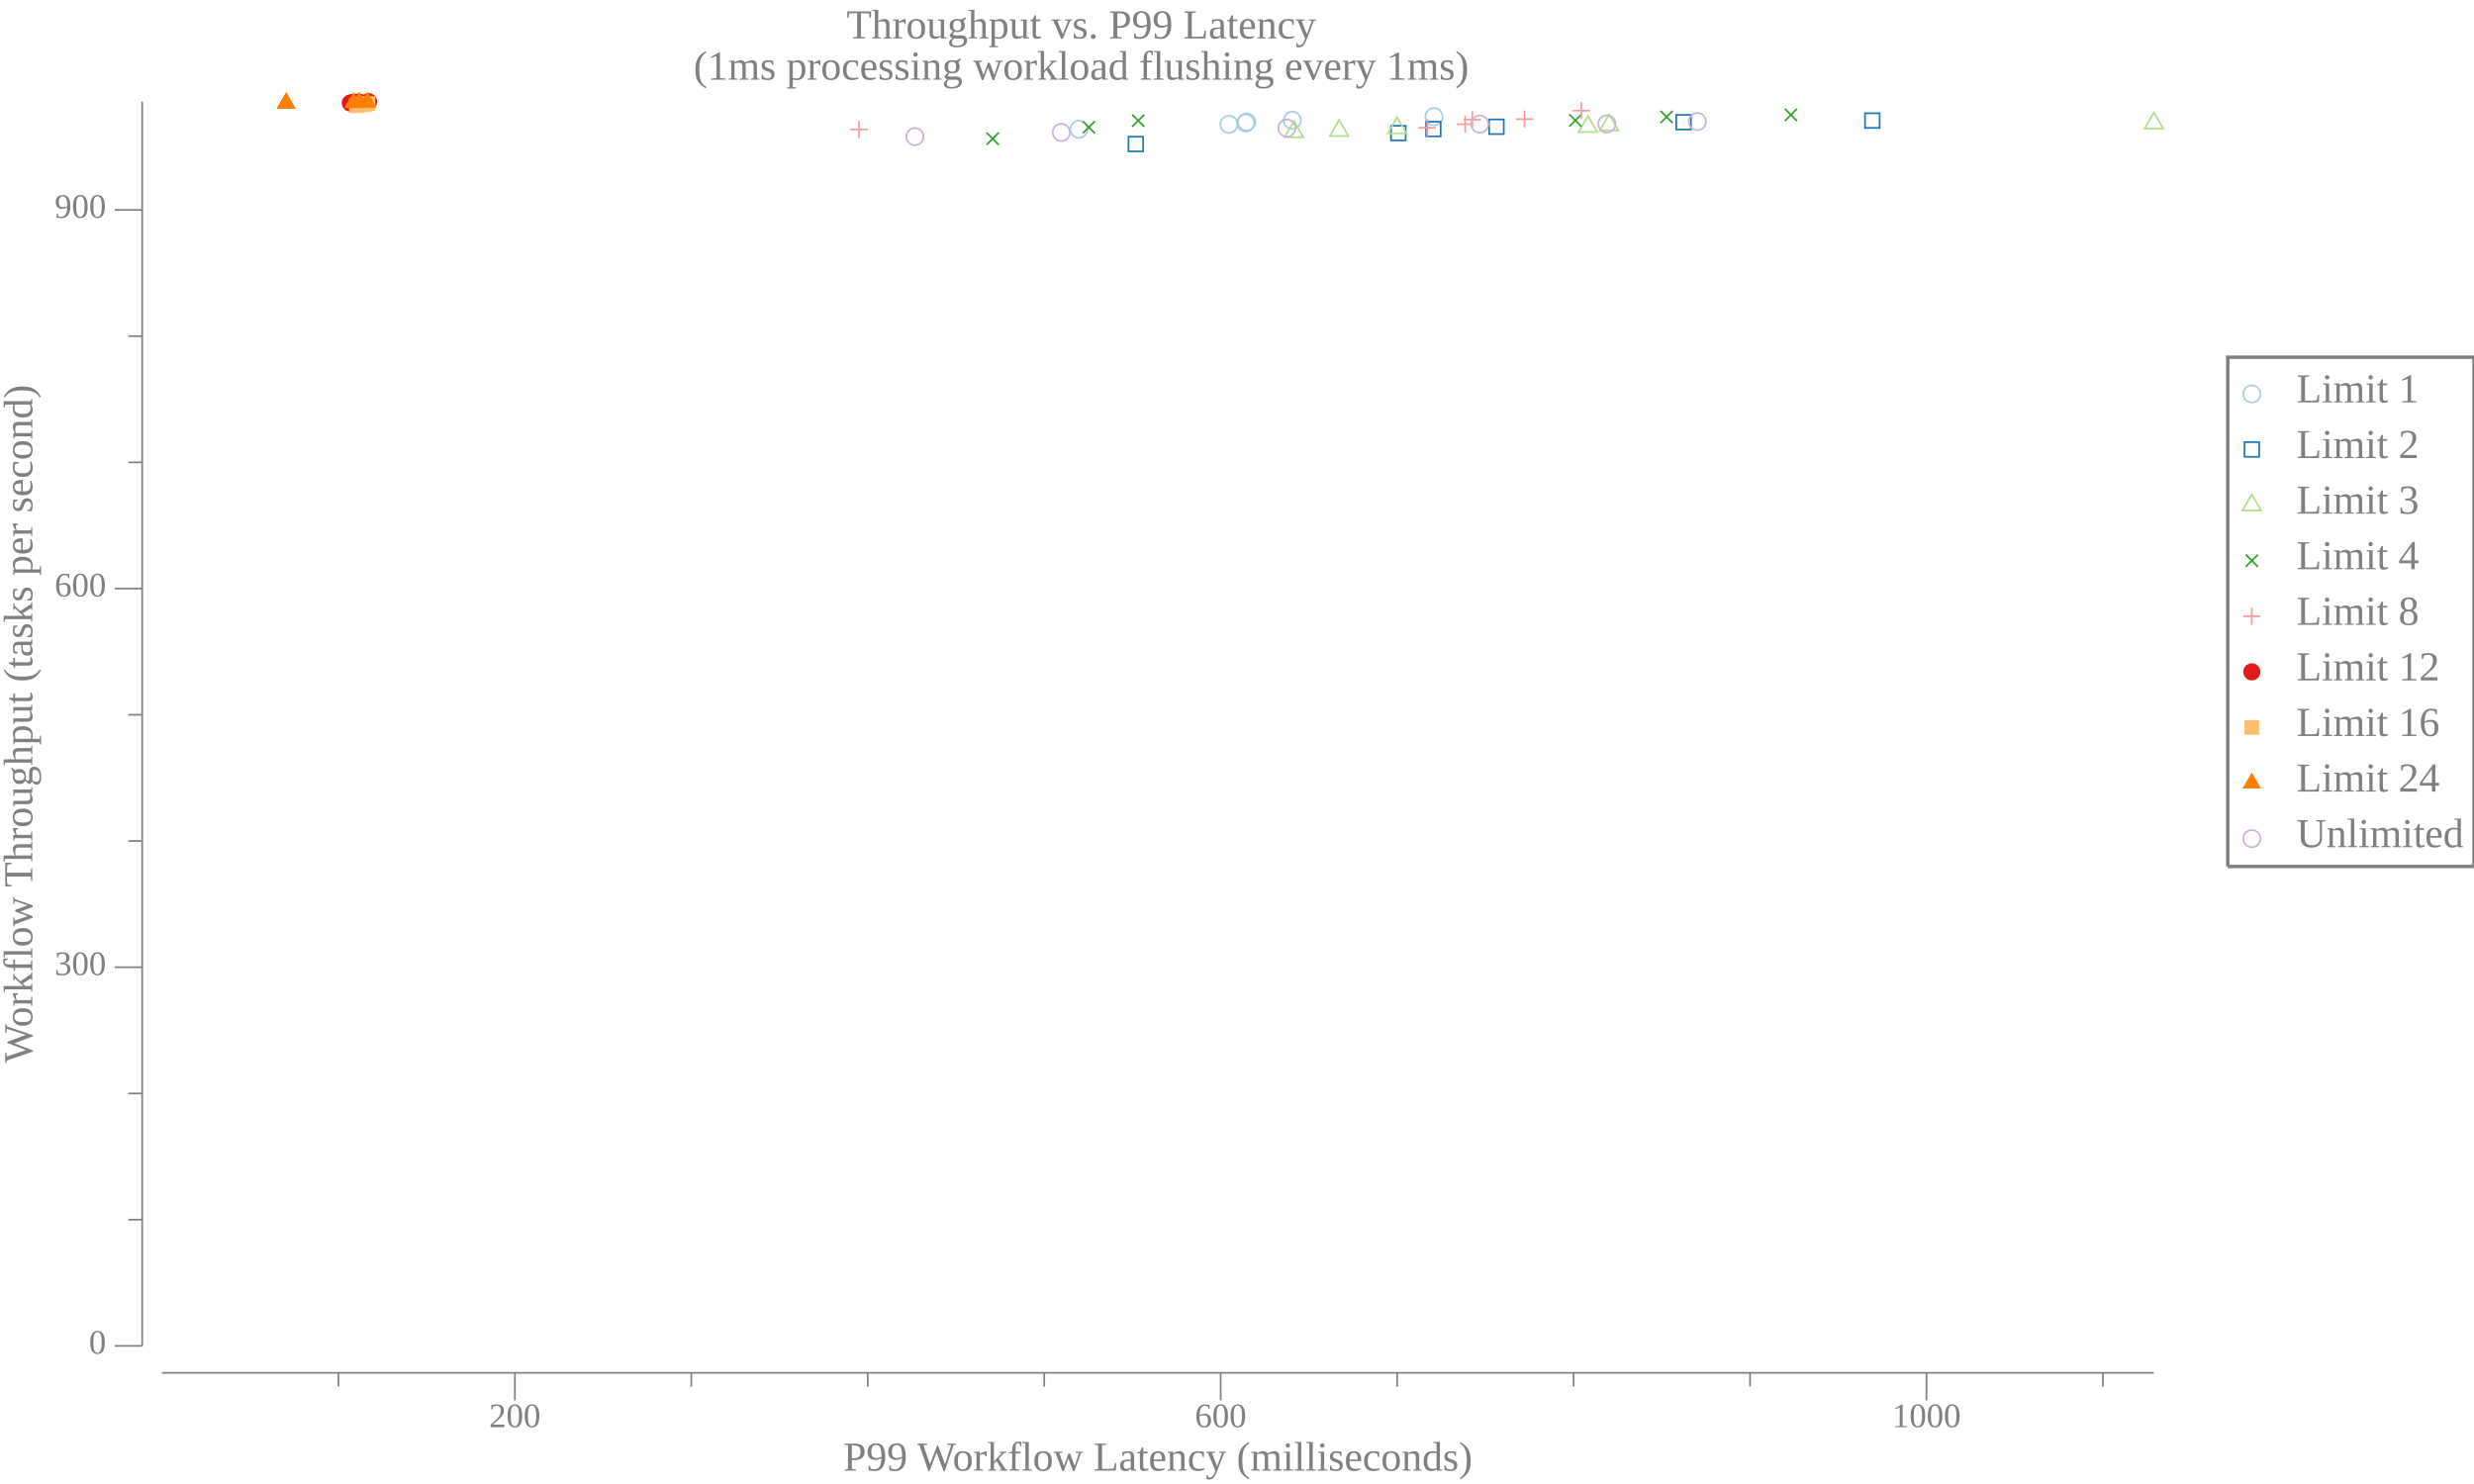
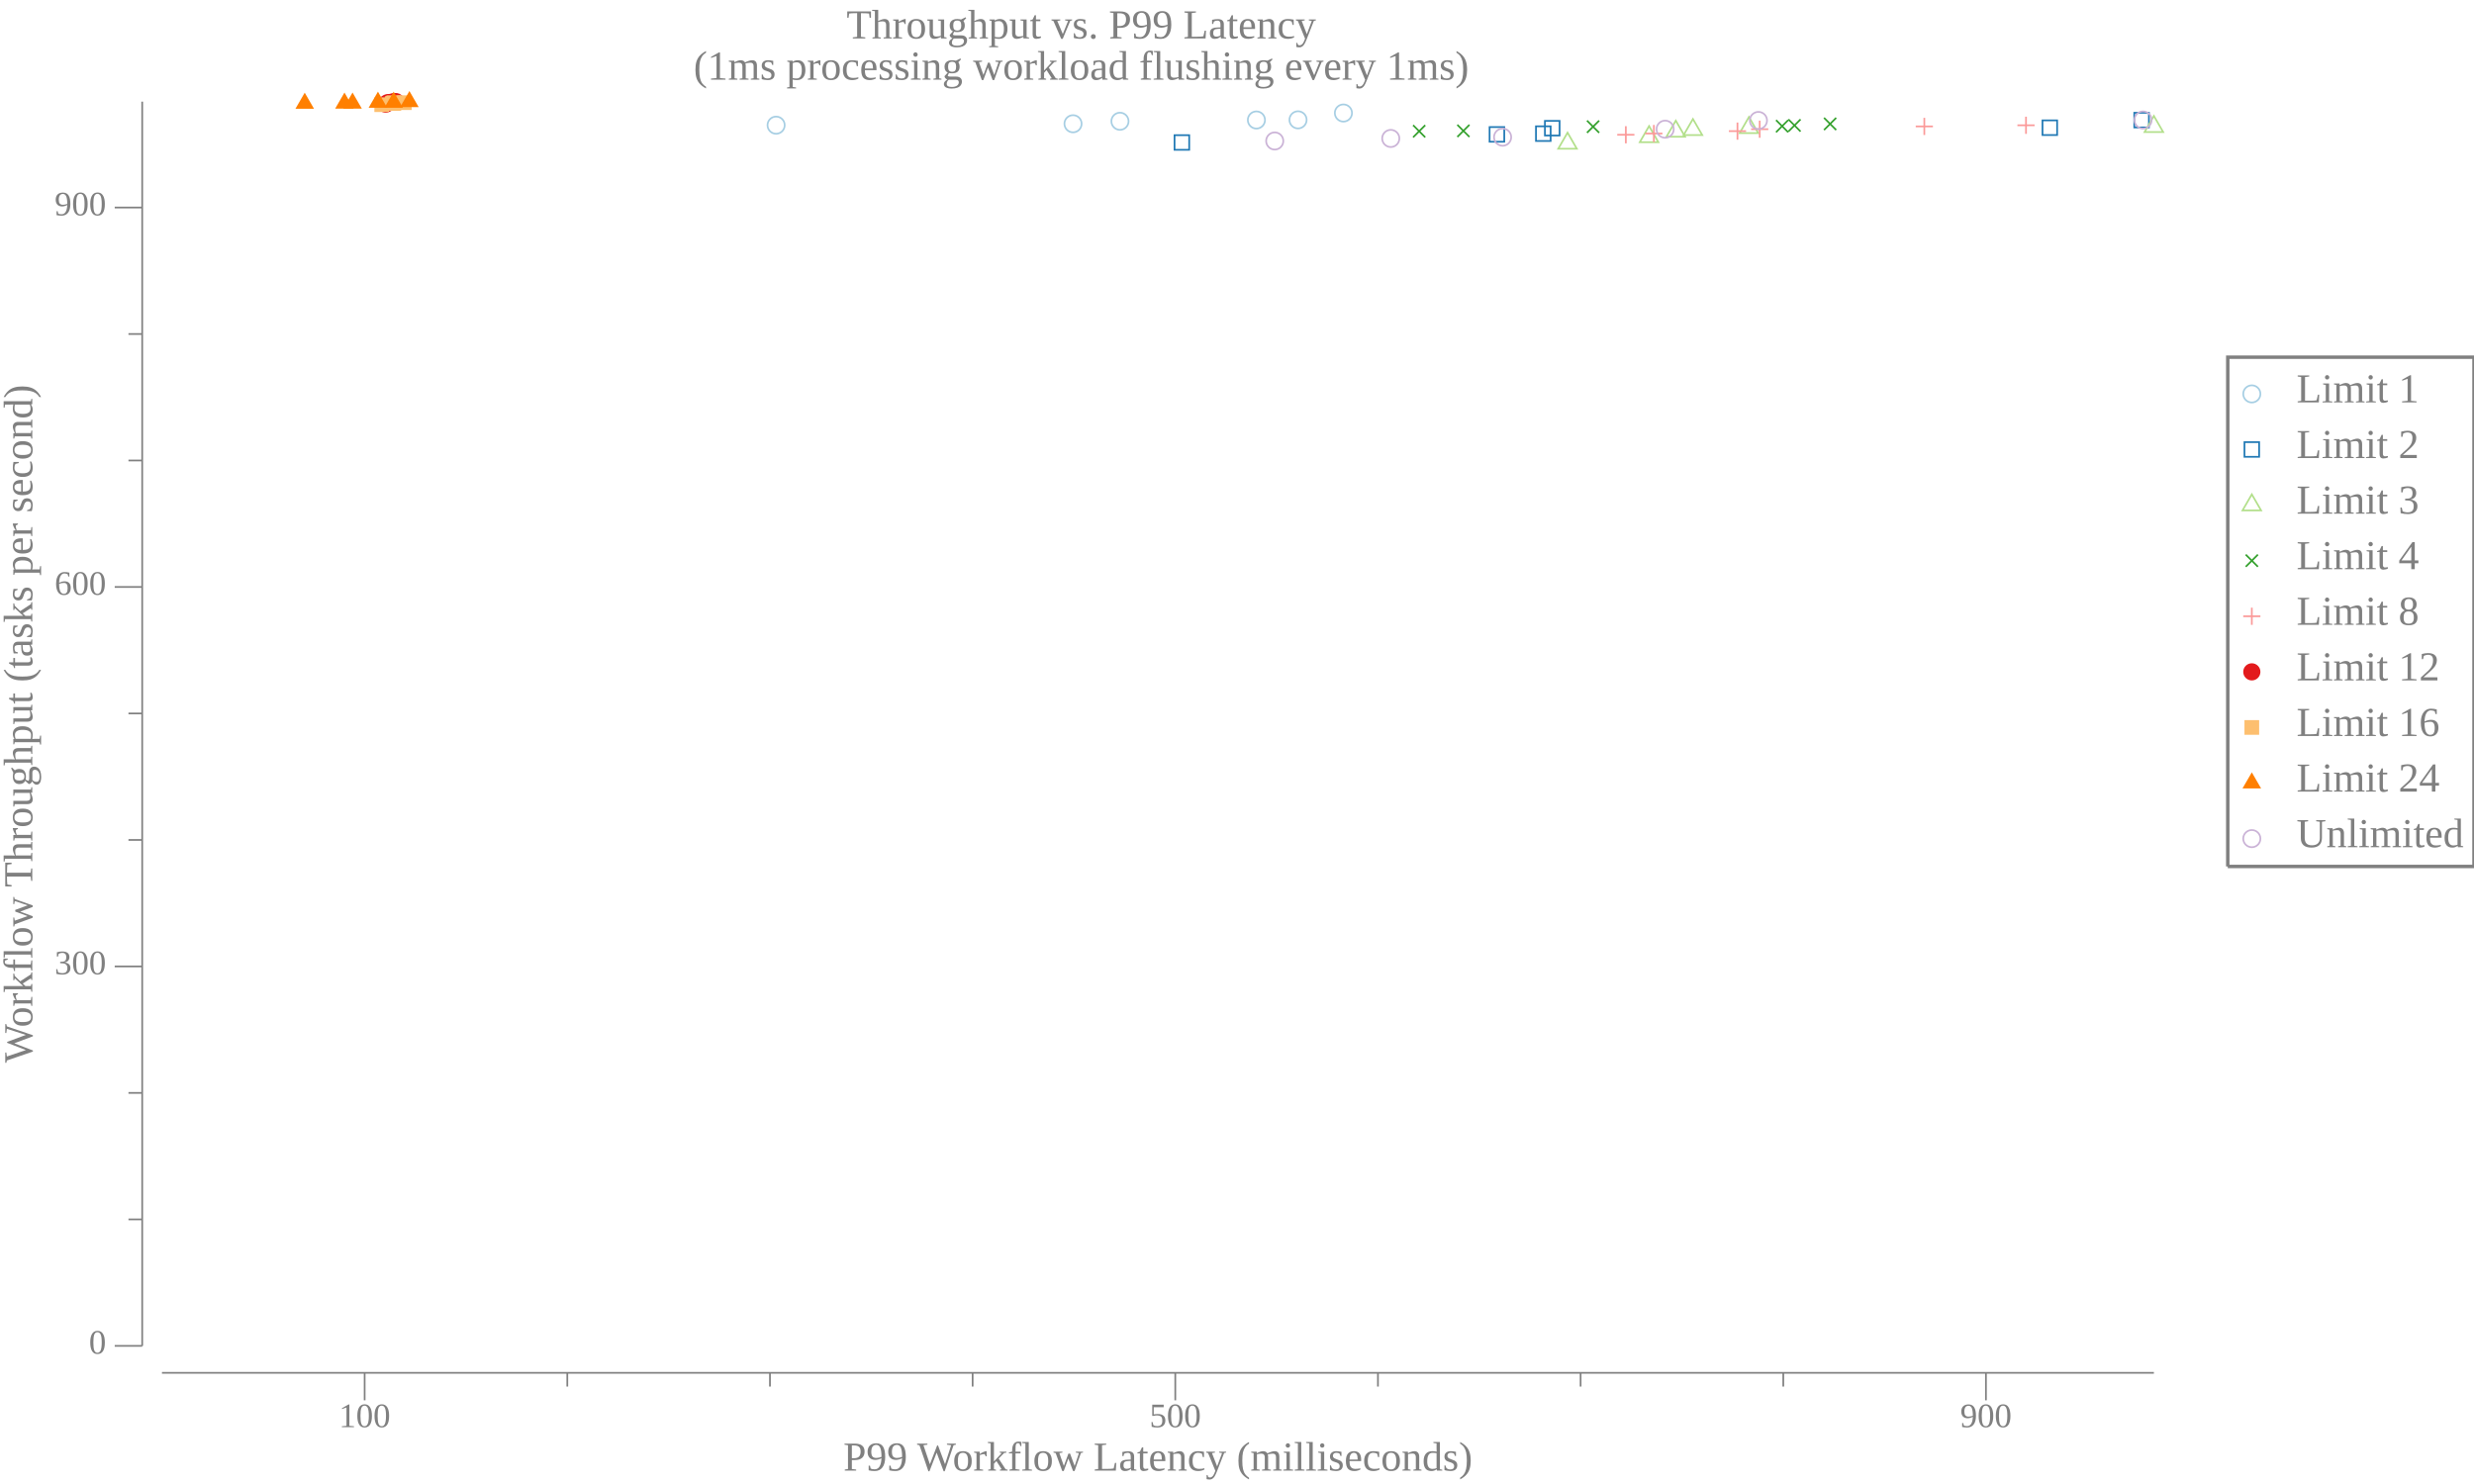
<svg xmlns="http://www.w3.org/2000/svg" width="720pt" height="432pt" viewBox="0 0 720 432">
  <g transform="scale(1, -1) translate(0, -432)">
    <path d="M657.84,317.33A2.5,2.5 0 1 1 652.84,317.33A2.5,2.5 0 1 1 657.84,317.33Z" style="fill:none;stroke:#A6CEE3;stroke-width:0.5" />
    <text x="668.34" y="-314.85" transform="scale(1, -1)" style="font-family:Liberation Serif;font-variant:normal;font-weight:normal;font-style:normal;font-size:12px;fill:#808080">Limit 1</text>
    <path d="M653.2,299.02L657.47,299.02L657.47,303.29L653.2,303.29Z" style="fill:none;stroke:#1F78B4;stroke-width:0.5" />
    <text x="668.34" y="-298.66" transform="scale(1, -1)" style="font-family:Liberation Serif;font-variant:normal;font-weight:normal;font-style:normal;font-size:12px;fill:#808080">Limit 2</text>
    <path d="M655.34,288.09L652.63,283.41L658.04,283.41Z" style="fill:none;stroke:#B2DF8A;stroke-width:0.5" />
    <text x="668.34" y="-282.48" transform="scale(1, -1)" style="font-family:Liberation Serif;font-variant:normal;font-weight:normal;font-style:normal;font-size:12px;fill:#808080">Limit 3</text>
    <path d="M653.57,267.02L657.11,270.55" style="fill:none;stroke:#33A02C;stroke-width:0.5" />
    <path d="M653.57,270.55L657.11,267.02" style="fill:none;stroke:#33A02C;stroke-width:0.5" />
    <text x="668.34" y="-266.3" transform="scale(1, -1)" style="font-family:Liberation Serif;font-variant:normal;font-weight:normal;font-style:normal;font-size:12px;fill:#808080">Limit 4</text>
    <path d="M655.34,255.1L655.34,250.1" style="fill:none;stroke:#FB9A99;stroke-width:0.5" />
    <path d="M652.84,252.6L657.84,252.6" style="fill:none;stroke:#FB9A99;stroke-width:0.5" />
    <text x="668.34" y="-250.11" transform="scale(1, -1)" style="font-family:Liberation Serif;font-variant:normal;font-weight:normal;font-style:normal;font-size:12px;fill:#808080">Limit 8</text>
    <path d="M657.84,236.42A2.5,2.5 0 1 1 652.84,236.42A2.5,2.5 0 1 1 657.84,236.42Z" style="fill:#E31A1C" />
    <text x="668.34" y="-233.93" transform="scale(1, -1)" style="font-family:Liberation Serif;font-variant:normal;font-weight:normal;font-style:normal;font-size:12px;fill:#808080">Limit 12</text>
    <path d="M653.2,218.1L657.47,218.1L657.47,222.37L653.2,222.37Z" style="fill:#FDBF6F" />
    <text x="668.34" y="-217.75" transform="scale(1, -1)" style="font-family:Liberation Serif;font-variant:normal;font-weight:normal;font-style:normal;font-size:12px;fill:#808080">Limit 16</text>
    <path d="M655.34,207.17L652.63,202.49L658.04,202.49Z" style="fill:#FF7F00" />
    <text x="668.34" y="-201.56" transform="scale(1, -1)" style="font-family:Liberation Serif;font-variant:normal;font-weight:normal;font-style:normal;font-size:12px;fill:#808080">Limit 24</text>
    <path d="M657.84,187.87A2.5,2.5 0 1 1 652.84,187.87A2.5,2.5 0 1 1 657.84,187.87Z" style="fill:none;stroke:#CAB2D6;stroke-width:0.5" />
    <text x="668.34" y="-185.38" transform="scale(1, -1)" style="font-family:Liberation Serif;font-variant:normal;font-weight:normal;font-style:normal;font-size:12px;fill:#808080">Unlimited</text>
    <path d="M648.34,179.77L648.34,328.02L720,328.02L720,179.77L648.34,179.77" style="fill:none;stroke:#808080" />
    <path d="M0,0L629.34,0L629.34,432L0,432Z" style="fill:#-8000000000000000-8000000000000000-8000000000000000;fill-opacity:0" />
    <text x="246.35" y="-420.81" transform="scale(1, -1)" style="font-family:Liberation Serif;font-variant:normal;font-weight:normal;font-style:normal;font-size:12px;fill:#808080">Throughput vs. P99 Latency</text>
    <text x="201.86" y="-408.81" transform="scale(1, -1)" style="font-family:Liberation Serif;font-variant:normal;font-weight:normal;font-style:normal;font-size:12px;fill:#808080">(1ms processing workload flushing every 1ms)</text>
    <text x="245.43" y="-3.902" transform="scale(1, -1)" style="font-family:Liberation Serif;font-variant:normal;font-weight:normal;font-style:normal;font-size:12px;fill:#808080">P99 Workflow Latency (milliseconds)</text>
-     <text x="142.34" y="-16.541" transform="scale(1, -1)" style="font-family:Liberation Serif;font-variant:normal;font-weight:normal;font-style:normal;font-size:10px;fill:#808080">200</text>
-     <text x="347.75" y="-16.541" transform="scale(1, -1)" style="font-family:Liberation Serif;font-variant:normal;font-weight:normal;font-style:normal;font-size:10px;fill:#808080">600</text>
-     <text x="550.66" y="-16.541" transform="scale(1, -1)" style="font-family:Liberation Serif;font-variant:normal;font-weight:normal;font-style:normal;font-size:10px;fill:#808080">1000</text>
-     <path d="M149.84,24.363L149.84,32.363" style="fill:none;stroke:#808080;stroke-width:0.5" />
-     <path d="M355.25,24.363L355.25,32.363" style="fill:none;stroke:#808080;stroke-width:0.5" />
-     <path d="M560.66,24.363L560.66,32.363" style="fill:none;stroke:#808080;stroke-width:0.5" />
-     <path d="M98.487,28.363L98.487,32.363" style="fill:none;stroke:#808080;stroke-width:0.5" />
-     <path d="M201.19,28.363L201.19,32.363" style="fill:none;stroke:#808080;stroke-width:0.5" />
-     <path d="M252.54,28.363L252.54,32.363" style="fill:none;stroke:#808080;stroke-width:0.5" />
-     <path d="M303.9,28.363L303.9,32.363" style="fill:none;stroke:#808080;stroke-width:0.5" />
-     <path d="M406.6,28.363L406.6,32.363" style="fill:none;stroke:#808080;stroke-width:0.5" />
-     <path d="M457.95,28.363L457.95,32.363" style="fill:none;stroke:#808080;stroke-width:0.5" />
-     <path d="M509.3,28.363L509.3,32.363" style="fill:none;stroke:#808080;stroke-width:0.5" />
-     <path d="M612.01,28.363L612.01,32.363" style="fill:none;stroke:#808080;stroke-width:0.5" />
+     <text x="98.616" y="-16.541" transform="scale(1, -1)" style="font-family:Liberation Serif;font-variant:normal;font-weight:normal;font-style:normal;font-size:10px;fill:#808080">100</text>
+     <text x="334.54" y="-16.541" transform="scale(1, -1)" style="font-family:Liberation Serif;font-variant:normal;font-weight:normal;font-style:normal;font-size:10px;fill:#808080">500</text>
+     <text x="570.46" y="-16.541" transform="scale(1, -1)" style="font-family:Liberation Serif;font-variant:normal;font-weight:normal;font-style:normal;font-size:10px;fill:#808080">900</text>
+     <path d="M106.12,24.363L106.12,32.363" style="fill:none;stroke:#808080;stroke-width:0.5" />
+     <path d="M342.04,24.363L342.04,32.363" style="fill:none;stroke:#808080;stroke-width:0.5" />
+     <path d="M577.96,24.363L577.96,32.363" style="fill:none;stroke:#808080;stroke-width:0.5" />
+     <path d="M165.1,28.363L165.1,32.363" style="fill:none;stroke:#808080;stroke-width:0.5" />
+     <path d="M224.08,28.363L224.08,32.363" style="fill:none;stroke:#808080;stroke-width:0.5" />
+     <path d="M283.06,28.363L283.06,32.363" style="fill:none;stroke:#808080;stroke-width:0.5" />
+     <path d="M401.02,28.363L401.02,32.363" style="fill:none;stroke:#808080;stroke-width:0.5" />
+     <path d="M460,28.363L460,32.363" style="fill:none;stroke:#808080;stroke-width:0.5" />
+     <path d="M518.98,28.363L518.98,32.363" style="fill:none;stroke:#808080;stroke-width:0.5" />
    <path d="M47.135,32.363L626.84,32.363" style="fill:none;stroke:#808080;stroke-width:0.5" />
    <g transform="rotate(90)">
      <text x="122.59" y="9.387" transform="scale(1, -1)" style="font-family:Liberation Serif;font-variant:normal;font-weight:normal;font-style:normal;font-size:12px;fill:#808080">Workflow Throughput (tasks per second)</text>
    </g>
    <text x="25.885" y="-37.924" transform="scale(1, -1)" style="font-family:Liberation Serif;font-variant:normal;font-weight:normal;font-style:normal;font-size:10px;fill:#808080">0</text>
-     <text x="15.885" y="-148.15" transform="scale(1, -1)" style="font-family:Liberation Serif;font-variant:normal;font-weight:normal;font-style:normal;font-size:10px;fill:#808080">300</text>
-     <text x="15.885" y="-258.38" transform="scale(1, -1)" style="font-family:Liberation Serif;font-variant:normal;font-weight:normal;font-style:normal;font-size:10px;fill:#808080">600</text>
-     <text x="15.885" y="-368.6" transform="scale(1, -1)" style="font-family:Liberation Serif;font-variant:normal;font-weight:normal;font-style:normal;font-size:10px;fill:#808080">900</text>
+     <text x="15.885" y="-148.39" transform="scale(1, -1)" style="font-family:Liberation Serif;font-variant:normal;font-weight:normal;font-style:normal;font-size:10px;fill:#808080">300</text>
+     <text x="15.885" y="-258.85" transform="scale(1, -1)" style="font-family:Liberation Serif;font-variant:normal;font-weight:normal;font-style:normal;font-size:10px;fill:#808080">600</text>
+     <text x="15.885" y="-369.31" transform="scale(1, -1)" style="font-family:Liberation Serif;font-variant:normal;font-weight:normal;font-style:normal;font-size:10px;fill:#808080">900</text>
    <path d="M33.385,40.209L41.385,40.209" style="fill:none;stroke:#808080;stroke-width:0.5" />
-     <path d="M33.385,150.44L41.385,150.44" style="fill:none;stroke:#808080;stroke-width:0.5" />
-     <path d="M33.385,260.66L41.385,260.66" style="fill:none;stroke:#808080;stroke-width:0.5" />
-     <path d="M33.385,370.89L41.385,370.89" style="fill:none;stroke:#808080;stroke-width:0.5" />
-     <path d="M37.385,76.951L41.385,76.951" style="fill:none;stroke:#808080;stroke-width:0.5" />
-     <path d="M37.385,113.69L41.385,113.69" style="fill:none;stroke:#808080;stroke-width:0.5" />
-     <path d="M37.385,187.18L41.385,187.18" style="fill:none;stroke:#808080;stroke-width:0.5" />
-     <path d="M37.385,223.92L41.385,223.92" style="fill:none;stroke:#808080;stroke-width:0.5" />
-     <path d="M37.385,297.4L41.385,297.4" style="fill:none;stroke:#808080;stroke-width:0.5" />
-     <path d="M37.385,334.15L41.385,334.15" style="fill:none;stroke:#808080;stroke-width:0.5" />
+     <path d="M33.385,150.67L41.385,150.67" style="fill:none;stroke:#808080;stroke-width:0.5" />
+     <path d="M33.385,261.13L41.385,261.13" style="fill:none;stroke:#808080;stroke-width:0.5" />
+     <path d="M33.385,371.59L41.385,371.59" style="fill:none;stroke:#808080;stroke-width:0.5" />
+     <path d="M37.385,77.029L41.385,77.029" style="fill:none;stroke:#808080;stroke-width:0.5" />
+     <path d="M37.385,113.85L41.385,113.85" style="fill:none;stroke:#808080;stroke-width:0.5" />
+     <path d="M37.385,187.49L41.385,187.49" style="fill:none;stroke:#808080;stroke-width:0.5" />
+     <path d="M37.385,224.31L41.385,224.31" style="fill:none;stroke:#808080;stroke-width:0.5" />
+     <path d="M37.385,297.95L41.385,297.95" style="fill:none;stroke:#808080;stroke-width:0.5" />
+     <path d="M37.385,334.77L41.385,334.77" style="fill:none;stroke:#808080;stroke-width:0.5" />
    <path d="M41.385,40.209L41.385,402.41" style="fill:none;stroke:#808080;stroke-width:0.5" />
-     <path d="M316.51,394.37A2.5,2.5 0 1 1 311.51,394.37A2.5,2.5 0 1 1 316.51,394.37Z" style="fill:none;stroke:#A6CEE3;stroke-width:0.5" />
-     <path d="M360.15,395.8A2.5,2.5 0 1 1 355.15,395.8A2.5,2.5 0 1 1 360.15,395.8Z" style="fill:none;stroke:#A6CEE3;stroke-width:0.5" />
-     <path d="M365.04,396.2A2.5,2.5 0 1 1 360.04,396.2A2.5,2.5 0 1 1 365.04,396.2Z" style="fill:none;stroke:#A6CEE3;stroke-width:0.5" />
-     <path d="M365.32,396.5A2.5,2.5 0 1 1 360.32,396.5A2.5,2.5 0 1 1 365.32,396.5Z" style="fill:none;stroke:#A6CEE3;stroke-width:0.5" />
-     <path d="M378.59,396.97A2.5,2.5 0 1 1 373.59,396.97A2.5,2.5 0 1 1 378.59,396.97Z" style="fill:none;stroke:#A6CEE3;stroke-width:0.5" />
-     <path d="M419.83,398.04A2.5,2.5 0 1 1 414.83,398.04A2.5,2.5 0 1 1 419.83,398.04Z" style="fill:none;stroke:#A6CEE3;stroke-width:0.5" />
-     <path d="M328.42,387.93L332.69,387.93L332.69,392.2L328.42,392.2Z" style="fill:none;stroke:#1F78B4;stroke-width:0.5" />
-     <path d="M404.82,391.13L409.09,391.13L409.09,395.4L404.82,395.4Z" style="fill:none;stroke:#1F78B4;stroke-width:0.5" />
-     <path d="M415.01,392.31L419.27,392.31L419.27,396.57L415.01,396.57Z" style="fill:none;stroke:#1F78B4;stroke-width:0.5" />
-     <path d="M433.38,392.97L437.64,392.97L437.64,397.23L433.38,397.23Z" style="fill:none;stroke:#1F78B4;stroke-width:0.5" />
-     <path d="M487.84,394.29L492.11,394.29L492.11,398.56L487.84,398.56Z" style="fill:none;stroke:#1F78B4;stroke-width:0.5" />
-     <path d="M542.76,394.77L547.03,394.77L547.03,399.03L542.76,399.03Z" style="fill:none;stroke:#1F78B4;stroke-width:0.5" />
-     <path d="M376.59,396.76L373.88,392.07L379.29,392.07Z" style="fill:none;stroke:#B2DF8A;stroke-width:0.5" />
-     <path d="M389.72,397.09L387.01,392.4L392.43,392.4Z" style="fill:none;stroke:#B2DF8A;stroke-width:0.5" />
-     <path d="M406.57,397.86L403.87,393.17L409.28,393.17Z" style="fill:none;stroke:#B2DF8A;stroke-width:0.5" />
-     <path d="M462.14,398.26L459.43,393.57L464.84,393.57Z" style="fill:none;stroke:#B2DF8A;stroke-width:0.5" />
-     <path d="M468.29,398.7L465.58,394.02L470.99,394.02Z" style="fill:none;stroke:#B2DF8A;stroke-width:0.5" />
-     <path d="M626.84,399.25L624.13,394.57L629.54,394.57Z" style="fill:none;stroke:#B2DF8A;stroke-width:0.5" />
-     <path d="M287.12,389.84L290.65,393.38" style="fill:none;stroke:#33A02C;stroke-width:0.5" />
-     <path d="M287.12,393.38L290.65,389.84" style="fill:none;stroke:#33A02C;stroke-width:0.5" />
-     <path d="M315.12,393.19L318.65,396.72" style="fill:none;stroke:#33A02C;stroke-width:0.5" />
-     <path d="M315.12,396.72L318.65,393.19" style="fill:none;stroke:#33A02C;stroke-width:0.5" />
-     <path d="M329.47,395.1L333.01,398.63" style="fill:none;stroke:#33A02C;stroke-width:0.5" />
-     <path d="M329.47,398.63L333.01,395.1" style="fill:none;stroke:#33A02C;stroke-width:0.5" />
-     <path d="M456.72,395.17L460.25,398.71" style="fill:none;stroke:#33A02C;stroke-width:0.5" />
-     <path d="M456.72,398.71L460.25,395.17" style="fill:none;stroke:#33A02C;stroke-width:0.5" />
-     <path d="M483.26,396.2L486.79,399.73" style="fill:none;stroke:#33A02C;stroke-width:0.5" />
-     <path d="M483.26,399.73L486.79,396.2" style="fill:none;stroke:#33A02C;stroke-width:0.5" />
-     <path d="M519.43,396.79L522.96,400.32" style="fill:none;stroke:#33A02C;stroke-width:0.5" />
-     <path d="M519.43,400.32L522.96,396.79" style="fill:none;stroke:#33A02C;stroke-width:0.5" />
-     <path d="M250.01,396.83L250.01,391.83" style="fill:none;stroke:#FB9A99;stroke-width:0.5" />
-     <path d="M247.51,394.33L252.51,394.33" style="fill:none;stroke:#FB9A99;stroke-width:0.5" />
-     <path d="M415.36,397.31L415.36,392.31" style="fill:none;stroke:#FB9A99;stroke-width:0.5" />
-     <path d="M412.86,394.81L417.86,394.81" style="fill:none;stroke:#FB9A99;stroke-width:0.5" />
-     <path d="M426.39,398.34L426.39,393.34" style="fill:none;stroke:#FB9A99;stroke-width:0.5" />
-     <path d="M423.89,395.84L428.89,395.84" style="fill:none;stroke:#FB9A99;stroke-width:0.5" />
-     <path d="M428.47,399.66L428.47,394.66" style="fill:none;stroke:#FB9A99;stroke-width:0.5" />
-     <path d="M425.97,397.16L430.97,397.16" style="fill:none;stroke:#FB9A99;stroke-width:0.5" />
-     <path d="M443.67,399.84L443.67,394.84" style="fill:none;stroke:#FB9A99;stroke-width:0.5" />
-     <path d="M441.17,397.34L446.17,397.34" style="fill:none;stroke:#FB9A99;stroke-width:0.5" />
-     <path d="M460.17,402.3L460.17,397.3" style="fill:none;stroke:#FB9A99;stroke-width:0.5" />
-     <path d="M457.67,399.8L462.67,399.8" style="fill:none;stroke:#FB9A99;stroke-width:0.5" />
-     <path d="M104.45,402.01A2.5,2.5 0 1 1 99.448,402.01A2.5,2.5 0 1 1 104.45,402.01Z" style="fill:#E31A1C" />
-     <path d="M105.16,402.12A2.5,2.5 0 1 1 100.16,402.12A2.5,2.5 0 1 1 105.16,402.12Z" style="fill:#E31A1C" />
-     <path d="M105.58,402.12A2.5,2.5 0 1 1 100.58,402.12A2.5,2.5 0 1 1 105.58,402.12Z" style="fill:#E31A1C" />
-     <path d="M106.37,402.23A2.5,2.5 0 1 1 101.37,402.23A2.5,2.5 0 1 1 106.37,402.23Z" style="fill:#E31A1C" />
-     <path d="M107.15,402.23A2.5,2.5 0 1 1 102.15,402.23A2.5,2.5 0 1 1 107.15,402.23Z" style="fill:#E31A1C" />
-     <path d="M109.76,402.41A2.5,2.5 0 1 1 104.76,402.41A2.5,2.5 0 1 1 109.76,402.41Z" style="fill:#E31A1C" />
-     <path d="M101.6,399.1L105.86,399.1L105.86,403.37L101.6,403.37Z" style="fill:#FDBF6F" />
-     <path d="M102.9,399.4L107.17,399.4L107.17,403.66L102.9,403.66Z" style="fill:#FDBF6F" />
-     <path d="M103.13,399.43L107.4,399.43L107.4,403.7L103.13,403.7Z" style="fill:#FDBF6F" />
-     <path d="M103.57,399.54L107.84,399.54L107.84,403.81L103.57,403.81Z" style="fill:#FDBF6F" />
-     <path d="M104.16,399.54L108.43,399.54L108.43,403.81L104.16,403.81Z" style="fill:#FDBF6F" />
-     <path d="M104.96,399.73L109.23,399.73L109.23,403.99L104.96,403.99Z" style="fill:#FDBF6F" />
-     <path d="M83.238,405.1L80.532,400.41L85.945,400.41Z" style="fill:#FF7F00" />
-     <path d="M83.291,405.1L80.584,400.41L85.997,400.41Z" style="fill:#FF7F00" />
-     <path d="M83.298,405.1L80.591,400.41L86.004,400.41Z" style="fill:#FF7F00" />
-     <path d="M102.89,405.24L100.18,400.56L105.59,400.56Z" style="fill:#FF7F00" />
-     <path d="M104.55,405.32L101.84,400.63L107.26,400.63Z" style="fill:#FF7F00" />
-     <path d="M106.92,405.35L104.21,400.67L109.62,400.67Z" style="fill:#FF7F00" />
-     <path d="M268.77,392.23A2.5,2.5 0 1 1 263.77,392.23A2.5,2.5 0 1 1 268.77,392.23Z" style="fill:none;stroke:#CAB2D6;stroke-width:0.5" />
-     <path d="M311.37,393.45A2.5,2.5 0 1 1 306.37,393.45A2.5,2.5 0 1 1 311.37,393.45Z" style="fill:none;stroke:#CAB2D6;stroke-width:0.5" />
-     <path d="M377.02,394.7A2.5,2.5 0 1 1 372.02,394.7A2.5,2.5 0 1 1 377.02,394.7Z" style="fill:none;stroke:#CAB2D6;stroke-width:0.5" />
-     <path d="M433.16,395.87A2.5,2.5 0 1 1 428.16,395.87A2.5,2.5 0 1 1 433.16,395.87Z" style="fill:none;stroke:#CAB2D6;stroke-width:0.5" />
-     <path d="M470.14,395.91A2.5,2.5 0 1 1 465.14,395.91A2.5,2.5 0 1 1 470.14,395.91Z" style="fill:none;stroke:#CAB2D6;stroke-width:0.5" />
-     <path d="M496.49,396.61A2.5,2.5 0 1 1 491.49,396.61A2.5,2.5 0 1 1 496.49,396.61Z" style="fill:none;stroke:#CAB2D6;stroke-width:0.5" />
+     <path d="M228.37,395.56A2.5,2.5 0 1 1 223.37,395.56A2.5,2.5 0 1 1 228.37,395.56Z" style="fill:none;stroke:#A6CEE3;stroke-width:0.5" />
+     <path d="M314.78,395.97A2.5,2.5 0 1 1 309.78,395.97A2.5,2.5 0 1 1 314.78,395.97Z" style="fill:none;stroke:#A6CEE3;stroke-width:0.5" />
+     <path d="M328.44,396.7A2.5,2.5 0 1 1 323.44,396.7A2.5,2.5 0 1 1 328.44,396.7Z" style="fill:none;stroke:#A6CEE3;stroke-width:0.5" />
+     <path d="M368.15,397.07A2.5,2.5 0 1 1 363.15,397.07A2.5,2.5 0 1 1 368.15,397.07Z" style="fill:none;stroke:#A6CEE3;stroke-width:0.5" />
+     <path d="M380.26,397.11A2.5,2.5 0 1 1 375.26,397.11A2.5,2.5 0 1 1 380.26,397.11Z" style="fill:none;stroke:#A6CEE3;stroke-width:0.5" />
+     <path d="M393.47,399.1A2.5,2.5 0 1 1 388.47,399.1A2.5,2.5 0 1 1 393.47,399.1Z" style="fill:none;stroke:#A6CEE3;stroke-width:0.5" />
+     <path d="M341.82,388.39L346.09,388.39L346.09,392.65L341.82,392.65Z" style="fill:none;stroke:#1F78B4;stroke-width:0.5" />
+     <path d="M433.51,390.74L437.78,390.74L437.78,395.01L433.51,395.01Z" style="fill:none;stroke:#1F78B4;stroke-width:0.5" />
+     <path d="M447.01,390.96L451.28,390.96L451.28,395.23L447.01,395.23Z" style="fill:none;stroke:#1F78B4;stroke-width:0.5" />
+     <path d="M449.61,392.55L453.88,392.55L453.88,396.81L449.61,396.81Z" style="fill:none;stroke:#1F78B4;stroke-width:0.5" />
+     <path d="M594.42,392.69L598.68,392.69L598.68,396.96L594.42,396.96Z" style="fill:none;stroke:#1F78B4;stroke-width:0.5" />
+     <path d="M621.13,394.9L625.39,394.9L625.39,399.17L621.13,399.17Z" style="fill:none;stroke:#1F78B4;stroke-width:0.5" />
+     <path d="M456.2,393.39L453.49,388.7L458.9,388.7Z" style="fill:none;stroke:#B2DF8A;stroke-width:0.5" />
+     <path d="M479.93,395.3L477.22,390.61L482.63,390.61Z" style="fill:none;stroke:#B2DF8A;stroke-width:0.5" />
+     <path d="M487.7,396.88L484.99,392.2L490.4,392.2Z" style="fill:none;stroke:#B2DF8A;stroke-width:0.5" />
+     <path d="M492.69,397.36L489.98,392.68L495.4,392.68Z" style="fill:none;stroke:#B2DF8A;stroke-width:0.5" />
+     <path d="M508.99,397.95L506.29,393.26L511.7,393.26Z" style="fill:none;stroke:#B2DF8A;stroke-width:0.5" />
+     <path d="M626.84,398.25L624.13,393.56L629.54,393.56Z" style="fill:none;stroke:#B2DF8A;stroke-width:0.5" />
+     <path d="M411.25,392.03L414.78,395.56" style="fill:none;stroke:#33A02C;stroke-width:0.5" />
+     <path d="M411.25,395.56L414.78,392.03" style="fill:none;stroke:#33A02C;stroke-width:0.5" />
+     <path d="M424.12,392.14L427.65,395.67" style="fill:none;stroke:#33A02C;stroke-width:0.5" />
+     <path d="M424.12,395.67L427.65,392.14" style="fill:none;stroke:#33A02C;stroke-width:0.5" />
+     <path d="M461.86,393.35L465.4,396.89" style="fill:none;stroke:#33A02C;stroke-width:0.5" />
+     <path d="M461.86,396.89L465.4,393.35" style="fill:none;stroke:#33A02C;stroke-width:0.5" />
+     <path d="M516.87,393.5L520.41,397.04" style="fill:none;stroke:#33A02C;stroke-width:0.5" />
+     <path d="M516.87,397.04L520.41,393.5" style="fill:none;stroke:#33A02C;stroke-width:0.5" />
+     <path d="M520.47,393.72L524.01,397.26" style="fill:none;stroke:#33A02C;stroke-width:0.5" />
+     <path d="M520.47,397.26L524.01,393.72" style="fill:none;stroke:#33A02C;stroke-width:0.5" />
+     <path d="M530.84,394.16L534.38,397.7" style="fill:none;stroke:#33A02C;stroke-width:0.5" />
+     <path d="M530.84,397.7L534.38,394.16" style="fill:none;stroke:#33A02C;stroke-width:0.5" />
+     <path d="M473.16,395.27L473.16,390.27" style="fill:none;stroke:#FB9A99;stroke-width:0.5" />
+     <path d="M470.66,392.77L475.66,392.77" style="fill:none;stroke:#FB9A99;stroke-width:0.5" />
+     <path d="M481.32,395.63L481.32,390.63" style="fill:none;stroke:#FB9A99;stroke-width:0.5" />
+     <path d="M478.82,393.13L483.82,393.13" style="fill:none;stroke:#FB9A99;stroke-width:0.5" />
+     <path d="M505.65,396.33L505.65,391.33" style="fill:none;stroke:#FB9A99;stroke-width:0.5" />
+     <path d="M503.15,393.83L508.15,393.83" style="fill:none;stroke:#FB9A99;stroke-width:0.5" />
+     <path d="M512.12,396.89L512.12,391.89" style="fill:none;stroke:#FB9A99;stroke-width:0.5" />
+     <path d="M509.62,394.39L514.62,394.39" style="fill:none;stroke:#FB9A99;stroke-width:0.5" />
+     <path d="M560.03,397.7L560.03,392.7" style="fill:none;stroke:#FB9A99;stroke-width:0.5" />
+     <path d="M557.53,395.2L562.53,395.2" style="fill:none;stroke:#FB9A99;stroke-width:0.5" />
+     <path d="M589.62,398.03L589.62,393.03" style="fill:none;stroke:#FB9A99;stroke-width:0.5" />
+     <path d="M587.12,395.53L592.12,395.53" style="fill:none;stroke:#FB9A99;stroke-width:0.5" />
+     <path d="M114.75,401.68A2.5,2.5 0 1 1 109.75,401.68A2.5,2.5 0 1 1 114.75,401.68Z" style="fill:#E31A1C" />
+     <path d="M115.26,402.08A2.5,2.5 0 1 1 110.26,402.08A2.5,2.5 0 1 1 115.26,402.08Z" style="fill:#E31A1C" />
+     <path d="M115.82,402.15A2.5,2.5 0 1 1 110.82,402.15A2.5,2.5 0 1 1 115.82,402.15Z" style="fill:#E31A1C" />
+     <path d="M116.43,402.23A2.5,2.5 0 1 1 111.43,402.23A2.5,2.5 0 1 1 116.43,402.23Z" style="fill:#E31A1C" />
+     <path d="M117.18,402.41A2.5,2.5 0 1 1 112.18,402.41A2.5,2.5 0 1 1 117.18,402.41Z" style="fill:#E31A1C" />
+     <path d="M117.74,402.41A2.5,2.5 0 1 1 112.74,402.41A2.5,2.5 0 1 1 117.74,402.41Z" style="fill:#E31A1C" />
+     <path d="M108.95,399.39L113.22,399.39L113.22,403.66L108.95,403.66Z" style="fill:#FDBF6F" />
+     <path d="M112,399.73L116.27,399.73L116.27,403.99L112,403.99Z" style="fill:#FDBF6F" />
+     <path d="M112.43,399.76L116.69,399.76L116.69,404.03L112.43,404.03Z" style="fill:#FDBF6F" />
+     <path d="M112.45,399.87L116.72,399.87L116.72,404.14L112.45,404.14Z" style="fill:#FDBF6F" />
+     <path d="M112.5,399.95L116.77,399.95L116.77,404.21L112.5,404.21Z" style="fill:#FDBF6F" />
+     <path d="M115.55,399.98L119.82,399.98L119.82,404.25L115.55,404.25Z" style="fill:#FDBF6F" />
+     <path d="M88.684,405.02L85.978,400.33L91.39,400.33Z" style="fill:#FF7F00" />
+     <path d="M100.25,405.06L97.539,400.37L102.95,400.37Z" style="fill:#FF7F00" />
+     <path d="M102.6,405.06L99.894,400.37L105.31,400.37Z" style="fill:#FF7F00" />
+     <path d="M109.99,405.32L107.28,400.63L112.69,400.63Z" style="fill:#FF7F00" />
+     <path d="M114.57,405.32L111.86,400.63L117.28,400.63Z" style="fill:#FF7F00" />
+     <path d="M119.15,405.5L116.44,400.81L121.85,400.81Z" style="fill:#FF7F00" />
+     <path d="M373.48,390.96A2.5,2.5 0 1 1 368.48,390.96A2.5,2.5 0 1 1 373.48,390.96Z" style="fill:none;stroke:#CAB2D6;stroke-width:0.5" />
+     <path d="M407.25,391.7A2.5,2.5 0 1 1 402.25,391.7A2.5,2.5 0 1 1 407.25,391.7Z" style="fill:none;stroke:#CAB2D6;stroke-width:0.5" />
+     <path d="M439.8,392.07A2.5,2.5 0 1 1 434.8,392.07A2.5,2.5 0 1 1 439.8,392.07Z" style="fill:none;stroke:#CAB2D6;stroke-width:0.5" />
+     <path d="M487.1,394.39A2.5,2.5 0 1 1 482.1,394.39A2.5,2.5 0 1 1 487.1,394.39Z" style="fill:none;stroke:#CAB2D6;stroke-width:0.5" />
+     <path d="M514.25,396.93A2.5,2.5 0 1 1 509.25,396.93A2.5,2.5 0 1 1 514.25,396.93Z" style="fill:none;stroke:#CAB2D6;stroke-width:0.5" />
+     <path d="M626.18,397.07A2.5,2.5 0 1 1 621.18,397.07A2.5,2.5 0 1 1 626.18,397.07Z" style="fill:none;stroke:#CAB2D6;stroke-width:0.5" />
  </g>
</svg>
